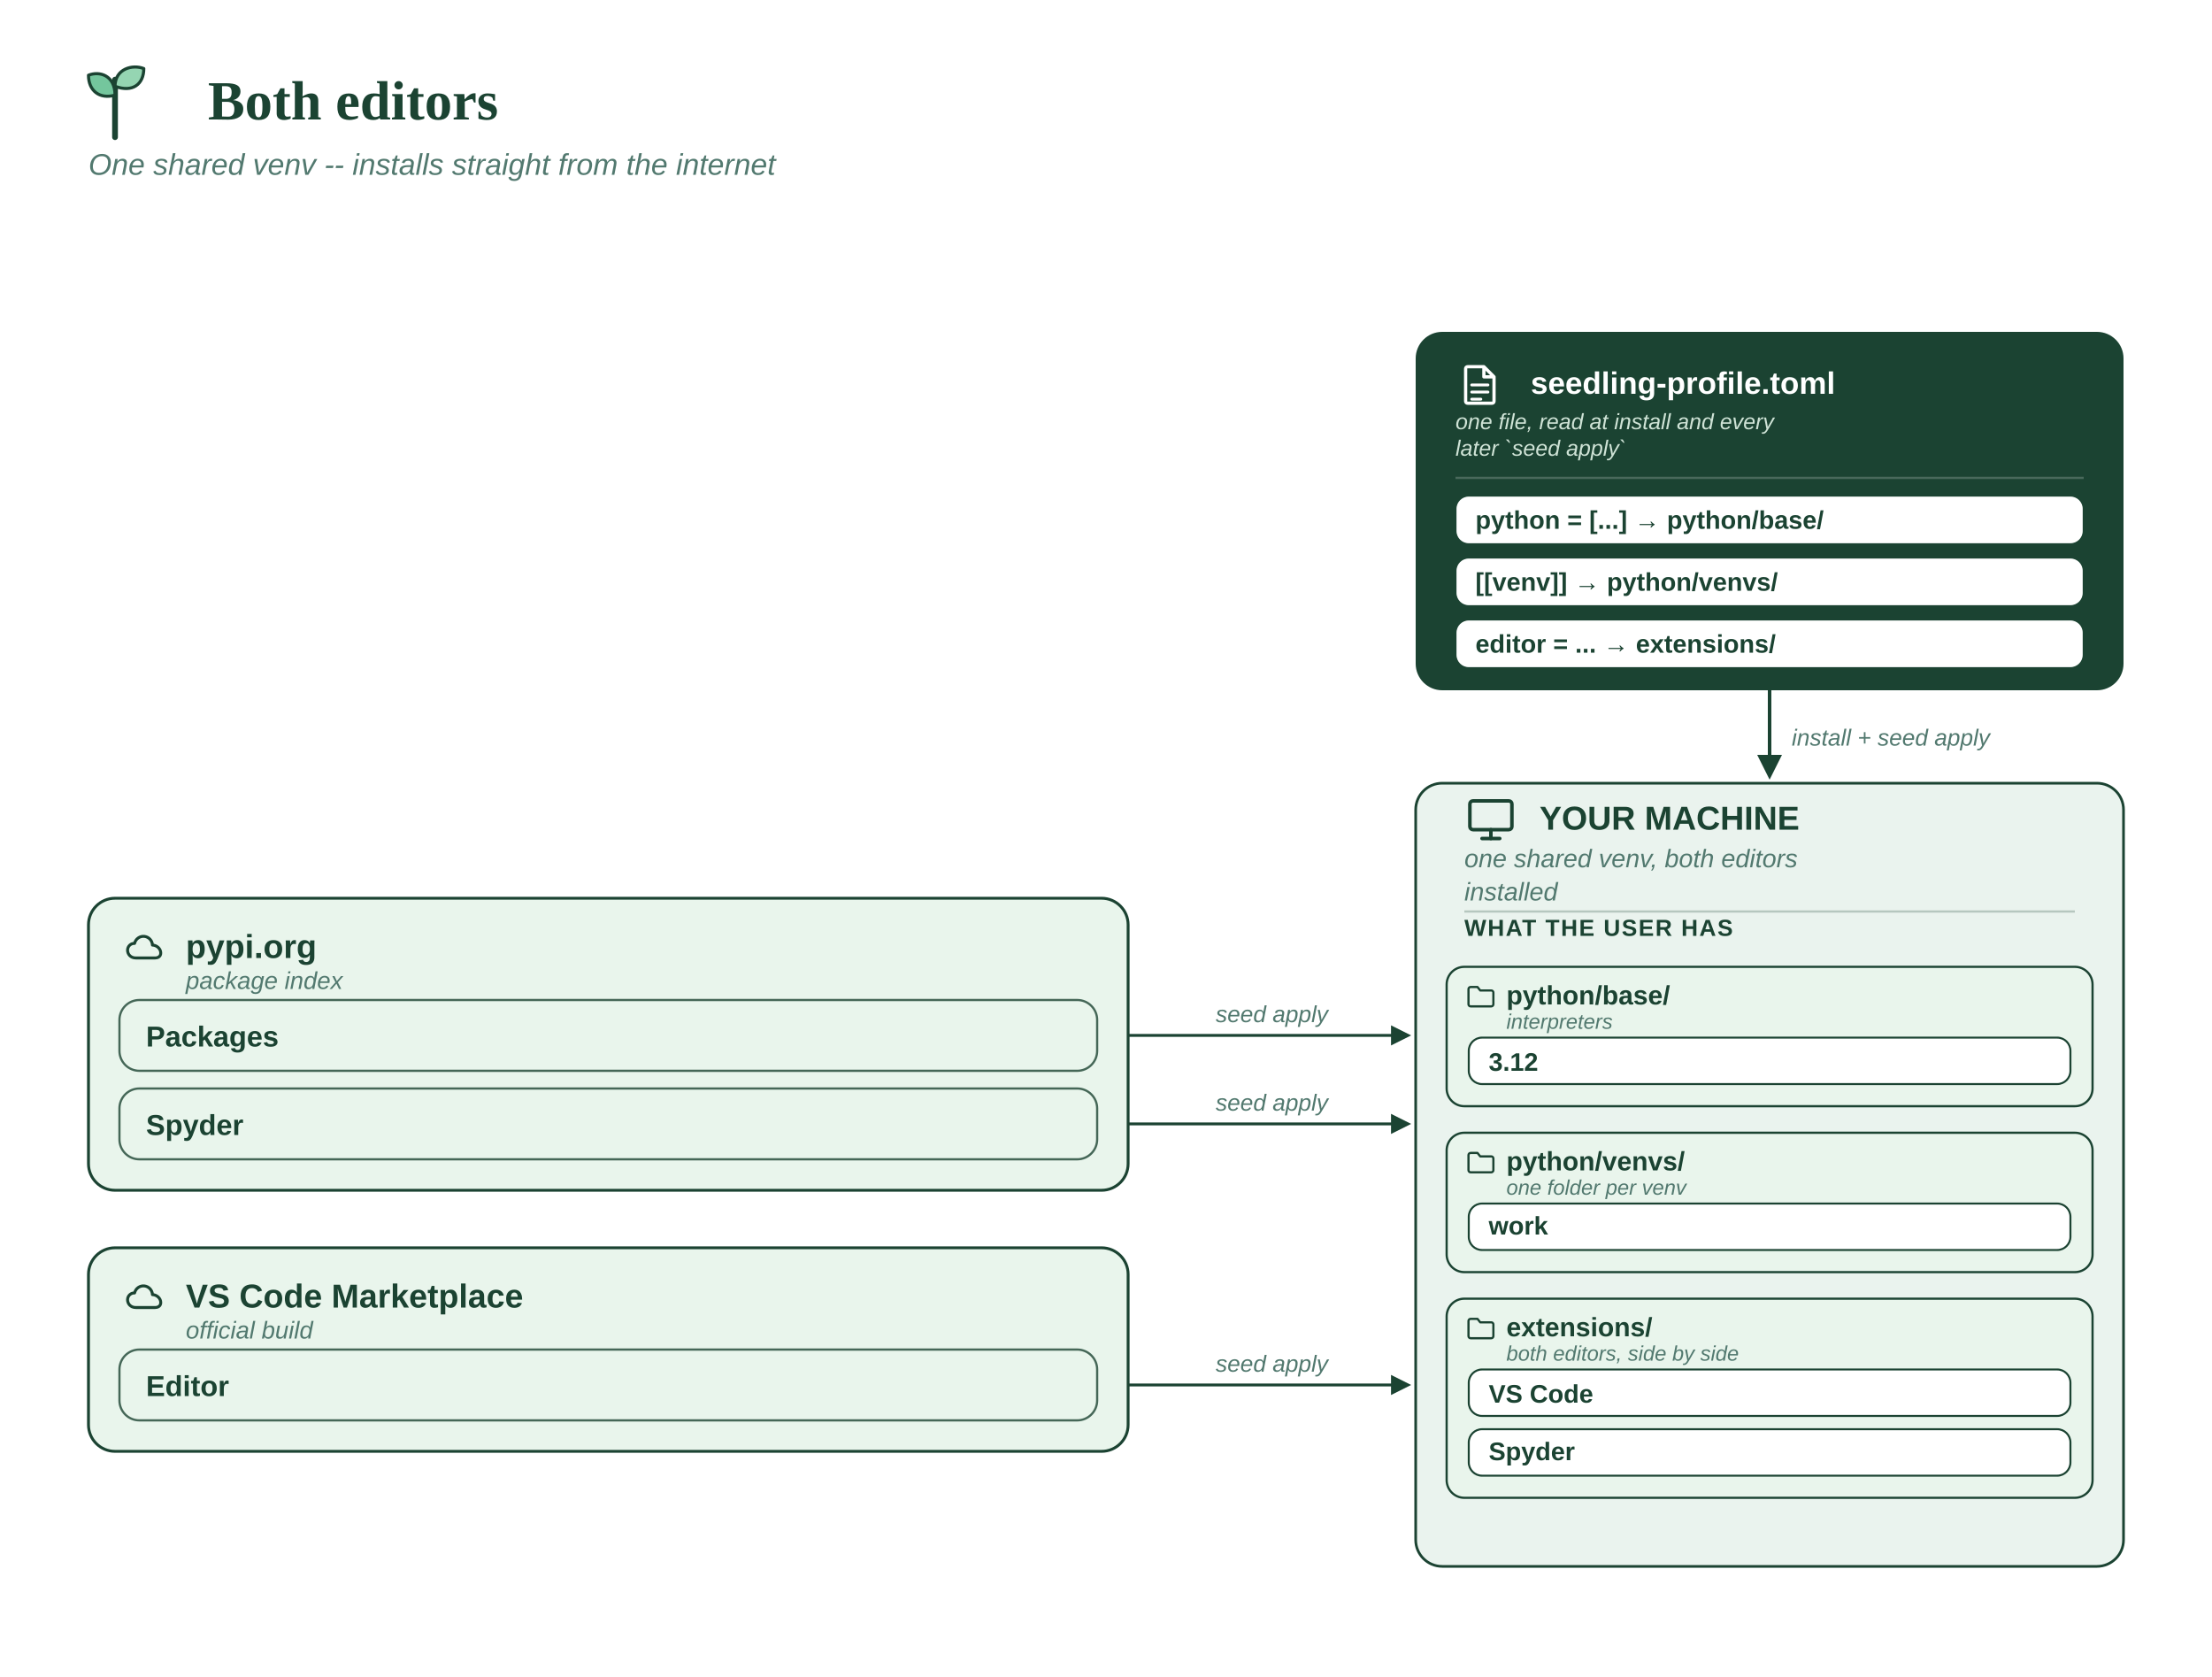
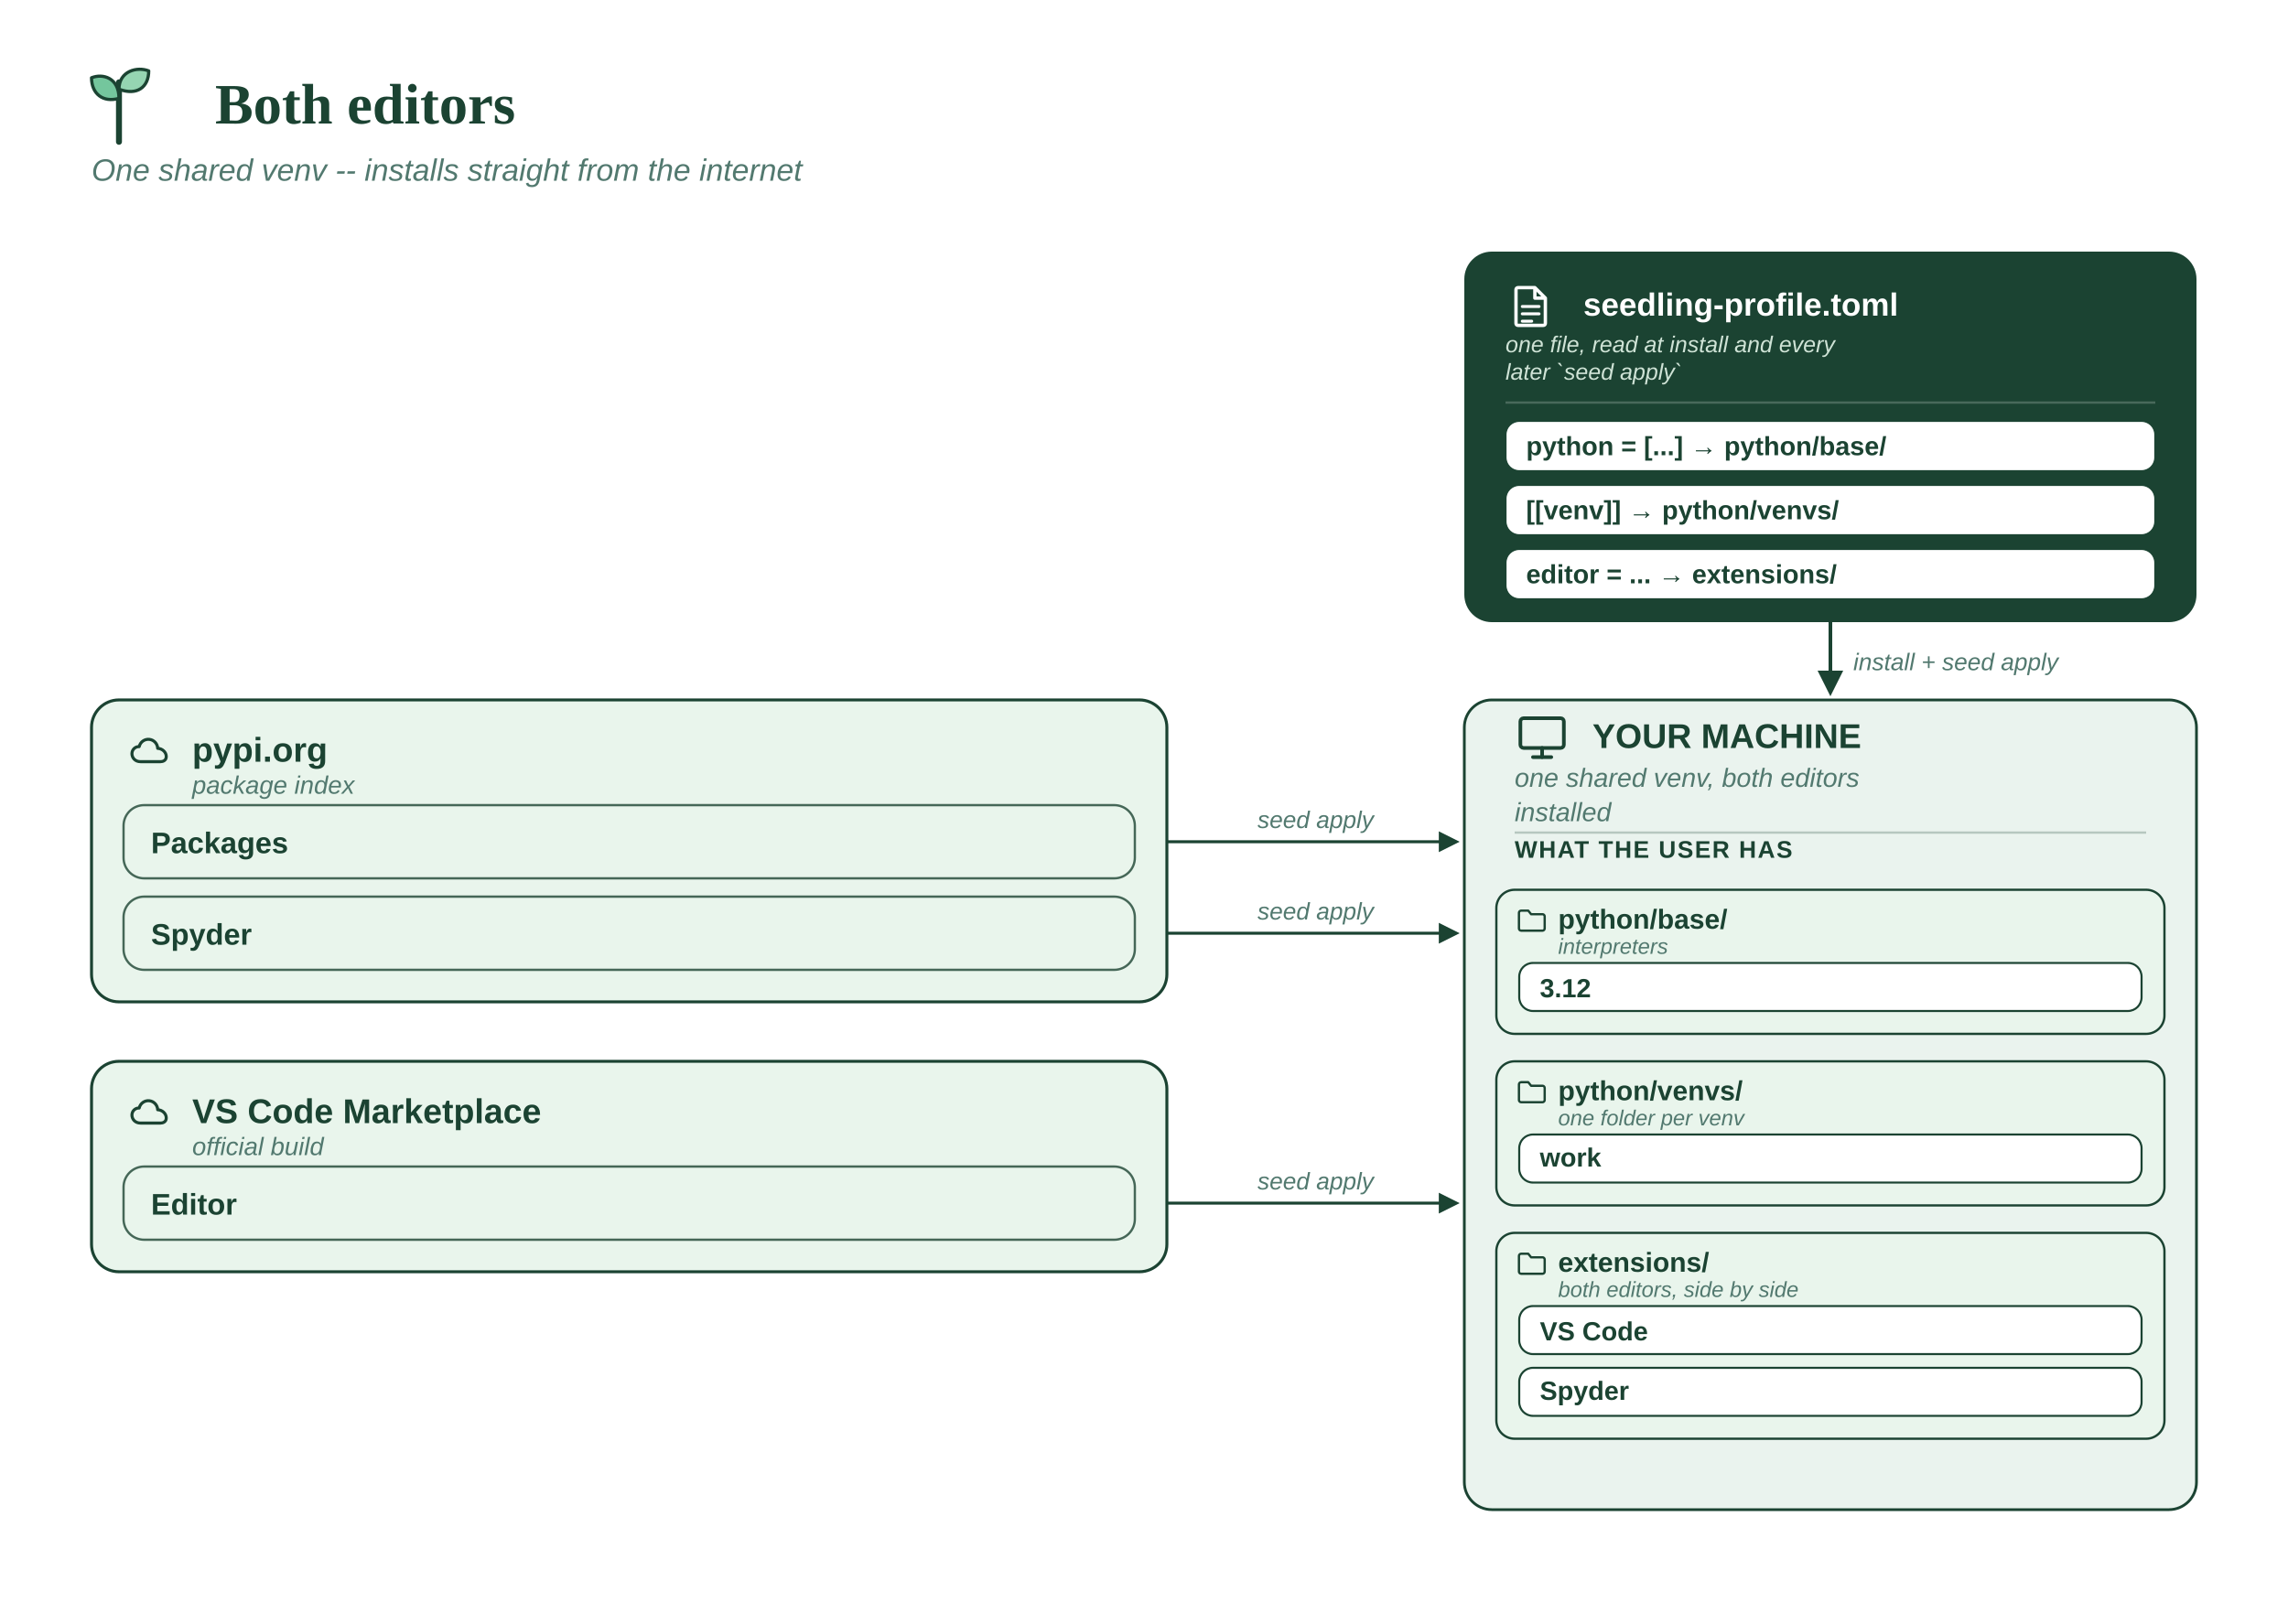
- <svg xmlns="http://www.w3.org/2000/svg" viewBox="0 0 1000 758" font-family="Arial, Helvetica, sans-serif">
+ <svg xmlns="http://www.w3.org/2000/svg" viewBox="0 0 1000 710" font-family="Arial, Helvetica, sans-serif">
  <defs>
    <defs>
      <style>
      .head  { font-family: Georgia, 'Times New Roman', serif; }
      .body  { font-family: Arial, Helvetica, sans-serif; }
      .fg    { fill: #1B4332; }
      .fw    { fill: #FFFFFF; }
      .fmute { fill: #52796F; }
    </style>
      <marker id="arrow" markerWidth="7" markerHeight="7" refX="5.5" refY="3.5" orient="auto">
        <path d="M0,0 L7,3.5 L0,7 Z" fill="#1B4332" />
      </marker>
      <symbol id="ic-cloud" viewBox="0 0 24 24">
        <path d="M6.5 18 C3.5 18 2 15.8 2 13.8 C2 11.6 3.8 10 5.8 10.1 C6.4 7.6 8.7 6 11.2 6.3 C13.6 6.6 15.4 8.6 15.5 11 C17.9 11.1 20 13 20 15.3 C20 17.4 18.2 18 17 18 Z" fill="none" stroke="currentColor" stroke-width="1.6" stroke-linejoin="round" />
      </symbol>
      <symbol id="ic-box" viewBox="0 0 24 24">
        <path d="M3 8 L12 4 L21 8 L12 12 Z" fill="none" stroke="currentColor" stroke-width="1.6" stroke-linejoin="round" />
        <path d="M3 8 V17 L12 21 V12" fill="none" stroke="currentColor" stroke-width="1.6" stroke-linejoin="round" />
        <path d="M21 8 V17 L12 21" fill="none" stroke="currentColor" stroke-width="1.6" stroke-linejoin="round" />
      </symbol>
      <symbol id="ic-server" viewBox="0 0 24 24">
        <rect x="3" y="4" width="18" height="6" rx="1.3" fill="none" stroke="currentColor" stroke-width="1.6" />
        <rect x="3" y="14" width="18" height="6" rx="1.3" fill="none" stroke="currentColor" stroke-width="1.6" />
        <circle cx="7" cy="7" r="1" fill="currentColor" />
        <circle cx="7" cy="17" r="1" fill="currentColor" />
      </symbol>
      <symbol id="ic-monitor" viewBox="0 0 24 24">
        <rect x="2.5" y="4" width="19" height="13" rx="1.4" fill="none" stroke="currentColor" stroke-width="1.6" />
        <line x1="8" y1="21" x2="16" y2="21" stroke="currentColor" stroke-width="1.6" stroke-linecap="round" />
        <line x1="12" y1="17" x2="12" y2="21" stroke="currentColor" stroke-width="1.6" stroke-linecap="round" />
      </symbol>
      <symbol id="ic-folder" viewBox="0 0 24 24">
        <path d="M3 6.5 C3 5.7 3.7 5 4.5 5 H9.5 L11.5 7.5 H19.5 C20.3 7.5 21 8.2 21 9 V17.5 C21 18.3 20.3 19 19.5 19 H4.5 C3.7 19 3 18.3 3 17.5 Z" fill="none" stroke="currentColor" stroke-width="1.6" stroke-linejoin="round" />
      </symbol>
      <symbol id="ic-doc" viewBox="0 0 24 24">
        <path d="M6 3 H14 L19 8 V20 C19 20.6 18.6 21 18 21 H6 C5.4 21 5 20.6 5 20 V4 C5 3.4 5.4 3 6 3 Z" fill="none" stroke="currentColor" stroke-width="1.6" stroke-linejoin="round" />
        <path d="M14 3 V8 H19" fill="none" stroke="currentColor" stroke-width="1.6" stroke-linejoin="round" />
        <line x1="8" y1="12" x2="16" y2="12" stroke="currentColor" stroke-width="1.4" stroke-linecap="round" />
        <line x1="8" y1="15.5" x2="16" y2="15.5" stroke="currentColor" stroke-width="1.4" stroke-linecap="round" />
        <line x1="8" y1="19" x2="12.5" y2="19" stroke="currentColor" stroke-width="1.4" stroke-linecap="round" />
      </symbol>
    </defs>
  </defs>
-   <rect x="0" y="0" width="1000" height="758" fill="#FFFFFF" />
+   <rect x="0" y="0" width="1000" height="710" fill="#FFFFFF" />
  <g transform="translate(40,20)">
    <path d="M12 42 V16" stroke="#1B4332" stroke-width="2.6" stroke-linecap="round" fill="none" />
    <path d="M12 23 C12 14 5 12 0 14 C0 21 5 25 12 23 Z" fill="#74C69D" stroke="#1B4332" stroke-width="1.4" stroke-linejoin="round" />
    <path d="M12 19 C12 11 20 9 25 11 C25 18 20 22 12 19 Z" fill="#95D5B2" stroke="#1B4332" stroke-width="1.4" stroke-linejoin="round" />
  </g>
  <text x="94" y="54" class="head fg" font-size="25" font-weight="700">Both editors</text>
  <text x="40" y="79" class="body fmute" font-size="13.5" font-style="italic">One shared venv -- installs straight from the internet</text>
-   <rect x="640" y="150" width="320" height="162" rx="12" fill="#1B4332" />
-   <use href="#ic-doc" x="658" y="163" width="22" height="22" color="#FFFFFF" />
-   <text x="692" y="178" class="body fw" font-size="14.0" font-weight="700">seedling-profile.toml</text>
-   <text x="658" y="194" class="body" fill="#CFE3D6" font-size="10" font-style="italic">one file, read at install and every</text>
-   <text x="658" y="206" class="body" fill="#CFE3D6" font-size="10" font-style="italic">later `seed apply`</text>
-   <line x1="658" y1="216" x2="942" y2="216" stroke="#FFFFFF" stroke-width="1" opacity="0.2" />
-   <rect x="658" y="224" width="284" height="22" rx="6" fill="#FFFFFF" stroke="#1B4332" stroke-width="0.9" />
-   <text x="667" y="239" class="body fg" font-size="11.5" font-weight="600">python = [...]  →  python/base/</text>
-   <rect x="658" y="252" width="284" height="22" rx="6" fill="#FFFFFF" stroke="#1B4332" stroke-width="0.9" />
-   <text x="667" y="267" class="body fg" font-size="11.5" font-weight="600">[[venv]]  →  python/venvs/</text>
-   <rect x="658" y="280" width="284" height="22" rx="6" fill="#FFFFFF" stroke="#1B4332" stroke-width="0.9" />
-   <text x="667" y="295" class="body fg" font-size="11.5" font-weight="600">editor = ...  →  extensions/</text>
-   <line x1="800" y1="312" x2="800" y2="350" stroke="#1B4332" stroke-width="1.6" marker-end="url(#arrow)" />
-   <text x="810" y="337" class="body fmute" font-size="10.5" font-style="italic">install + seed apply</text>
-   <rect x="640" y="354" width="320" height="354" rx="12" fill="#EAF3EE" stroke="#1B4332" stroke-width="1.2" />
-   <use href="#ic-monitor" x="662" y="358" width="24" height="24" color="#1B4332" />
-   <text x="696" y="375" class="body fg" font-size="15" font-weight="700">YOUR MACHINE</text>
-   <text x="662" y="392" class="body fmute" font-size="11.5" font-style="italic">one shared venv, both editors</text>
-   <text x="662" y="407" class="body fmute" font-size="11.5" font-style="italic">installed</text>
-   <line x1="662" y1="412" x2="938" y2="412" stroke="#1B4332" stroke-width="1" opacity="0.25" />
-   <text x="662" y="423" class="body fg" font-size="10.5" font-weight="700" letter-spacing="0.6">WHAT THE USER HAS</text>
-   <rect x="654" y="437" width="292" height="63" rx="8" fill="#E9F5EC" stroke="#1B4332" stroke-width="1" />
-   <use href="#ic-folder" x="662" y="443" width="15" height="15" color="#1B4332" />
-   <text x="681" y="454" class="body fg" font-size="12.0" font-weight="700">python/base/</text>
-   <text x="681" y="465" class="body fmute" font-size="9.5" font-style="italic">interpreters</text>
-   <rect x="664" y="469" width="272" height="21" rx="6" fill="#FFFFFF" stroke="#1B4332" stroke-width="0.9" />
-   <text x="673" y="484" class="body fg" font-size="11.5" font-weight="600">3.12</text>
-   <rect x="654" y="512" width="292" height="63" rx="8" fill="#E9F5EC" stroke="#1B4332" stroke-width="1" />
-   <use href="#ic-folder" x="662" y="518" width="15" height="15" color="#1B4332" />
-   <text x="681" y="529" class="body fg" font-size="12.0" font-weight="700">python/venvs/</text>
-   <text x="681" y="540" class="body fmute" font-size="9.5" font-style="italic">one folder per venv</text>
-   <rect x="664" y="544" width="272" height="21" rx="6" fill="#FFFFFF" stroke="#1B4332" stroke-width="0.9" />
-   <text x="673" y="558" class="body fg" font-size="11.5" font-weight="600">work</text>
-   <rect x="654" y="587" width="292" height="90" rx="8" fill="#E9F5EC" stroke="#1B4332" stroke-width="1" />
-   <use href="#ic-folder" x="662" y="593" width="15" height="15" color="#1B4332" />
-   <text x="681" y="604" class="body fg" font-size="12.0" font-weight="700">extensions/</text>
-   <text x="681" y="615" class="body fmute" font-size="9.5" font-style="italic">both editors, side by side</text>
-   <rect x="664" y="619" width="272" height="21" rx="6" fill="#FFFFFF" stroke="#1B4332" stroke-width="0.9" />
-   <text x="673" y="634" class="body fg" font-size="11.5" font-weight="600">VS Code</text>
-   <rect x="664" y="646" width="272" height="21" rx="6" fill="#FFFFFF" stroke="#1B4332" stroke-width="0.9" />
-   <text x="673" y="660" class="body fg" font-size="11.5" font-weight="600">Spyder</text>
-   <rect x="40" y="406" width="470" height="132" rx="12" fill="#E9F5EC" stroke="#1B4332" stroke-width="1.3" />
-   <use href="#ic-cloud" x="56" y="418" width="20" height="20" color="#1B4332" />
-   <text x="84" y="433" class="body fg" font-size="15.0" font-weight="700">pypi.org</text>
-   <text x="84" y="447" class="body fmute" font-size="11.0" font-style="italic">package index</text>
-   <rect x="54" y="452" width="442" height="32" rx="9" fill="#E9F5EC" stroke="#1B4332" stroke-width="1" opacity="0.8" />
-   <text x="66" y="473" class="body fg" font-size="13.0" font-weight="700">Packages</text>
-   <line x1="510" y1="468" x2="636" y2="468" stroke="#1B4332" stroke-width="1.3" marker-end="url(#arrow)" />
-   <text x="575" y="462" text-anchor="middle" class="body fmute" font-size="10.5" font-style="italic">seed apply</text>
-   <rect x="54" y="492" width="442" height="32" rx="9" fill="#E9F5EC" stroke="#1B4332" stroke-width="1" opacity="0.8" />
-   <text x="66" y="513" class="body fg" font-size="13.0" font-weight="700">Spyder</text>
-   <line x1="510" y1="508" x2="636" y2="508" stroke="#1B4332" stroke-width="1.3" marker-end="url(#arrow)" />
-   <text x="575" y="502" text-anchor="middle" class="body fmute" font-size="10.5" font-style="italic">seed apply</text>
-   <rect x="40" y="564" width="470" height="92" rx="12" fill="#E9F5EC" stroke="#1B4332" stroke-width="1.3" />
-   <use href="#ic-cloud" x="56" y="576" width="20" height="20" color="#1B4332" />
-   <text x="84" y="591" class="body fg" font-size="15.0" font-weight="700">VS Code Marketplace</text>
-   <text x="84" y="605" class="body fmute" font-size="11.0" font-style="italic">official build</text>
-   <rect x="54" y="610" width="442" height="32" rx="9" fill="#E9F5EC" stroke="#1B4332" stroke-width="1" opacity="0.8" />
-   <text x="66" y="631" class="body fg" font-size="13.0" font-weight="700">Editor</text>
-   <line x1="510" y1="626" x2="636" y2="626" stroke="#1B4332" stroke-width="1.3" marker-end="url(#arrow)" />
-   <text x="575" y="620" text-anchor="middle" class="body fmute" font-size="10.5" font-style="italic">seed apply</text>
+   <rect x="640" y="110" width="320" height="162" rx="12" fill="#1B4332" />
+   <use href="#ic-doc" x="658" y="123" width="22" height="22" color="#FFFFFF" />
+   <text x="692" y="138" class="body fw" font-size="14.0" font-weight="700">seedling-profile.toml</text>
+   <text x="658" y="154" class="body" fill="#CFE3D6" font-size="10" font-style="italic">one file, read at install and every</text>
+   <text x="658" y="166" class="body" fill="#CFE3D6" font-size="10" font-style="italic">later `seed apply`</text>
+   <line x1="658" y1="176" x2="942" y2="176" stroke="#FFFFFF" stroke-width="1" opacity="0.2" />
+   <rect x="658" y="184" width="284" height="22" rx="6" fill="#FFFFFF" stroke="#1B4332" stroke-width="0.9" />
+   <text x="667" y="199" class="body fg" font-size="11.5" font-weight="600">python = [...]  →  python/base/</text>
+   <rect x="658" y="212" width="284" height="22" rx="6" fill="#FFFFFF" stroke="#1B4332" stroke-width="0.9" />
+   <text x="667" y="227" class="body fg" font-size="11.5" font-weight="600">[[venv]]  →  python/venvs/</text>
+   <rect x="658" y="240" width="284" height="22" rx="6" fill="#FFFFFF" stroke="#1B4332" stroke-width="0.9" />
+   <text x="667" y="255" class="body fg" font-size="11.5" font-weight="600">editor = ...  →  extensions/</text>
+   <line x1="800" y1="272" x2="800" y2="302" stroke="#1B4332" stroke-width="1.6" marker-end="url(#arrow)" />
+   <text x="810" y="293" class="body fmute" font-size="10.5" font-style="italic">install + seed apply</text>
+   <rect x="640" y="306" width="320" height="354" rx="12" fill="#EAF3EE" stroke="#1B4332" stroke-width="1.2" />
+   <use href="#ic-monitor" x="662" y="310" width="24" height="24" color="#1B4332" />
+   <text x="696" y="327" class="body fg" font-size="15" font-weight="700">YOUR MACHINE</text>
+   <text x="662" y="344" class="body fmute" font-size="11.5" font-style="italic">one shared venv, both editors</text>
+   <text x="662" y="359" class="body fmute" font-size="11.5" font-style="italic">installed</text>
+   <line x1="662" y1="364" x2="938" y2="364" stroke="#1B4332" stroke-width="1" opacity="0.25" />
+   <text x="662" y="375" class="body fg" font-size="10.5" font-weight="700" letter-spacing="0.6">WHAT THE USER HAS</text>
+   <rect x="654" y="389" width="292" height="63" rx="8" fill="#E9F5EC" stroke="#1B4332" stroke-width="1" />
+   <use href="#ic-folder" x="662" y="395" width="15" height="15" color="#1B4332" />
+   <text x="681" y="406" class="body fg" font-size="12.0" font-weight="700">python/base/</text>
+   <text x="681" y="417" class="body fmute" font-size="9.5" font-style="italic">interpreters</text>
+   <rect x="664" y="421" width="272" height="21" rx="6" fill="#FFFFFF" stroke="#1B4332" stroke-width="0.9" />
+   <text x="673" y="436" class="body fg" font-size="11.5" font-weight="600">3.12</text>
+   <rect x="654" y="464" width="292" height="63" rx="8" fill="#E9F5EC" stroke="#1B4332" stroke-width="1" />
+   <use href="#ic-folder" x="662" y="470" width="15" height="15" color="#1B4332" />
+   <text x="681" y="481" class="body fg" font-size="12.0" font-weight="700">python/venvs/</text>
+   <text x="681" y="492" class="body fmute" font-size="9.5" font-style="italic">one folder per venv</text>
+   <rect x="664" y="496" width="272" height="21" rx="6" fill="#FFFFFF" stroke="#1B4332" stroke-width="0.9" />
+   <text x="673" y="510" class="body fg" font-size="11.5" font-weight="600">work</text>
+   <rect x="654" y="539" width="292" height="90" rx="8" fill="#E9F5EC" stroke="#1B4332" stroke-width="1" />
+   <use href="#ic-folder" x="662" y="545" width="15" height="15" color="#1B4332" />
+   <text x="681" y="556" class="body fg" font-size="12.0" font-weight="700">extensions/</text>
+   <text x="681" y="567" class="body fmute" font-size="9.5" font-style="italic">both editors, side by side</text>
+   <rect x="664" y="571" width="272" height="21" rx="6" fill="#FFFFFF" stroke="#1B4332" stroke-width="0.9" />
+   <text x="673" y="586" class="body fg" font-size="11.5" font-weight="600">VS Code</text>
+   <rect x="664" y="598" width="272" height="21" rx="6" fill="#FFFFFF" stroke="#1B4332" stroke-width="0.9" />
+   <text x="673" y="612" class="body fg" font-size="11.5" font-weight="600">Spyder</text>
+   <rect x="40" y="306" width="470" height="132" rx="12" fill="#E9F5EC" stroke="#1B4332" stroke-width="1.3" />
+   <use href="#ic-cloud" x="56" y="318" width="20" height="20" color="#1B4332" />
+   <text x="84" y="333" class="body fg" font-size="15.0" font-weight="700">pypi.org</text>
+   <text x="84" y="347" class="body fmute" font-size="11.0" font-style="italic">package index</text>
+   <rect x="54" y="352" width="442" height="32" rx="9" fill="#E9F5EC" stroke="#1B4332" stroke-width="1" opacity="0.8" />
+   <text x="66" y="373" class="body fg" font-size="13.0" font-weight="700">Packages</text>
+   <line x1="510" y1="368" x2="636" y2="368" stroke="#1B4332" stroke-width="1.3" marker-end="url(#arrow)" />
+   <text x="575" y="362" text-anchor="middle" class="body fmute" font-size="10.5" font-style="italic">seed apply</text>
+   <rect x="54" y="392" width="442" height="32" rx="9" fill="#E9F5EC" stroke="#1B4332" stroke-width="1" opacity="0.8" />
+   <text x="66" y="413" class="body fg" font-size="13.0" font-weight="700">Spyder</text>
+   <line x1="510" y1="408" x2="636" y2="408" stroke="#1B4332" stroke-width="1.3" marker-end="url(#arrow)" />
+   <text x="575" y="402" text-anchor="middle" class="body fmute" font-size="10.5" font-style="italic">seed apply</text>
+   <rect x="40" y="464" width="470" height="92" rx="12" fill="#E9F5EC" stroke="#1B4332" stroke-width="1.3" />
+   <use href="#ic-cloud" x="56" y="476" width="20" height="20" color="#1B4332" />
+   <text x="84" y="491" class="body fg" font-size="15.0" font-weight="700">VS Code Marketplace</text>
+   <text x="84" y="505" class="body fmute" font-size="11.0" font-style="italic">official build</text>
+   <rect x="54" y="510" width="442" height="32" rx="9" fill="#E9F5EC" stroke="#1B4332" stroke-width="1" opacity="0.8" />
+   <text x="66" y="531" class="body fg" font-size="13.0" font-weight="700">Editor</text>
+   <line x1="510" y1="526" x2="636" y2="526" stroke="#1B4332" stroke-width="1.3" marker-end="url(#arrow)" />
+   <text x="575" y="520" text-anchor="middle" class="body fmute" font-size="10.5" font-style="italic">seed apply</text>
</svg>
